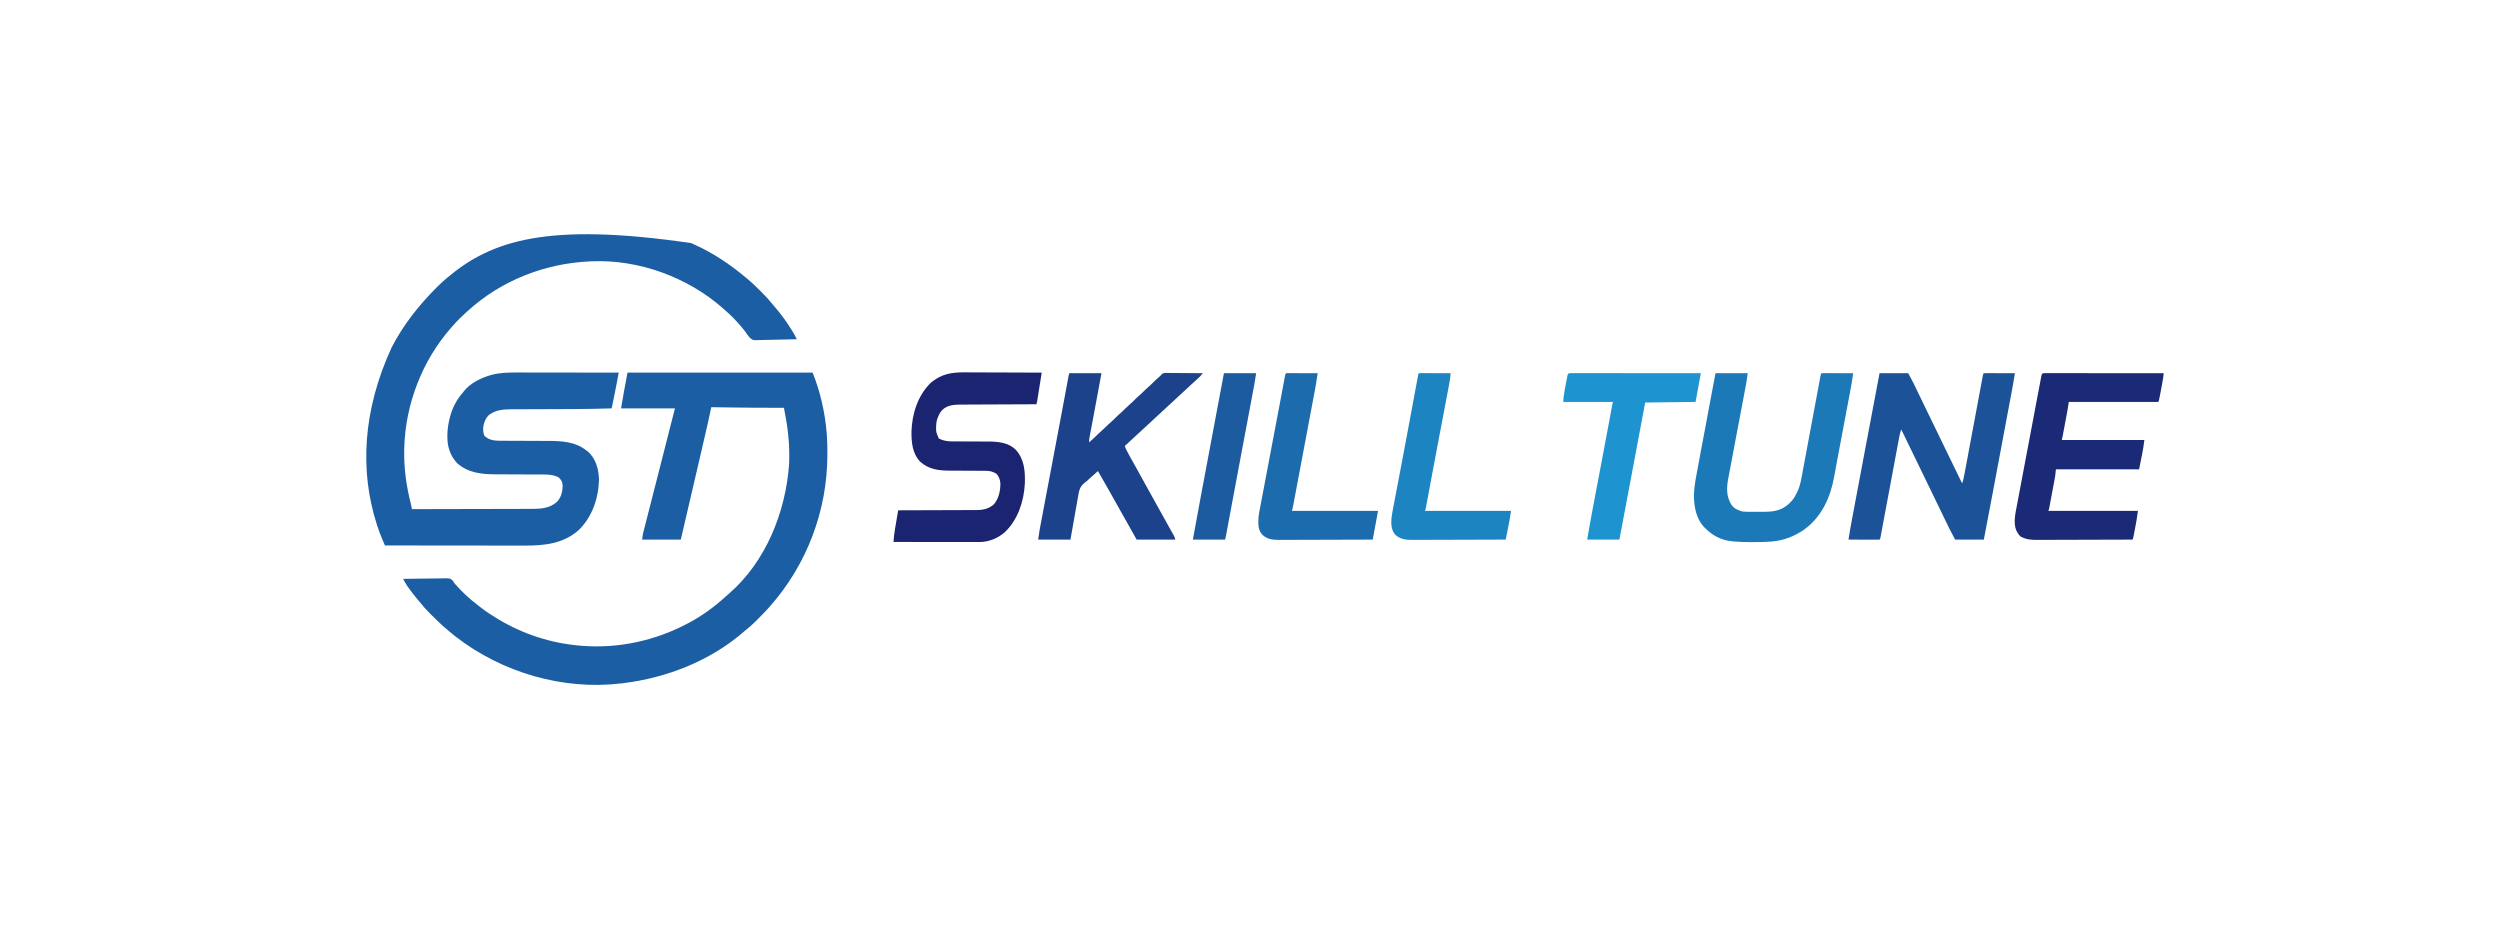
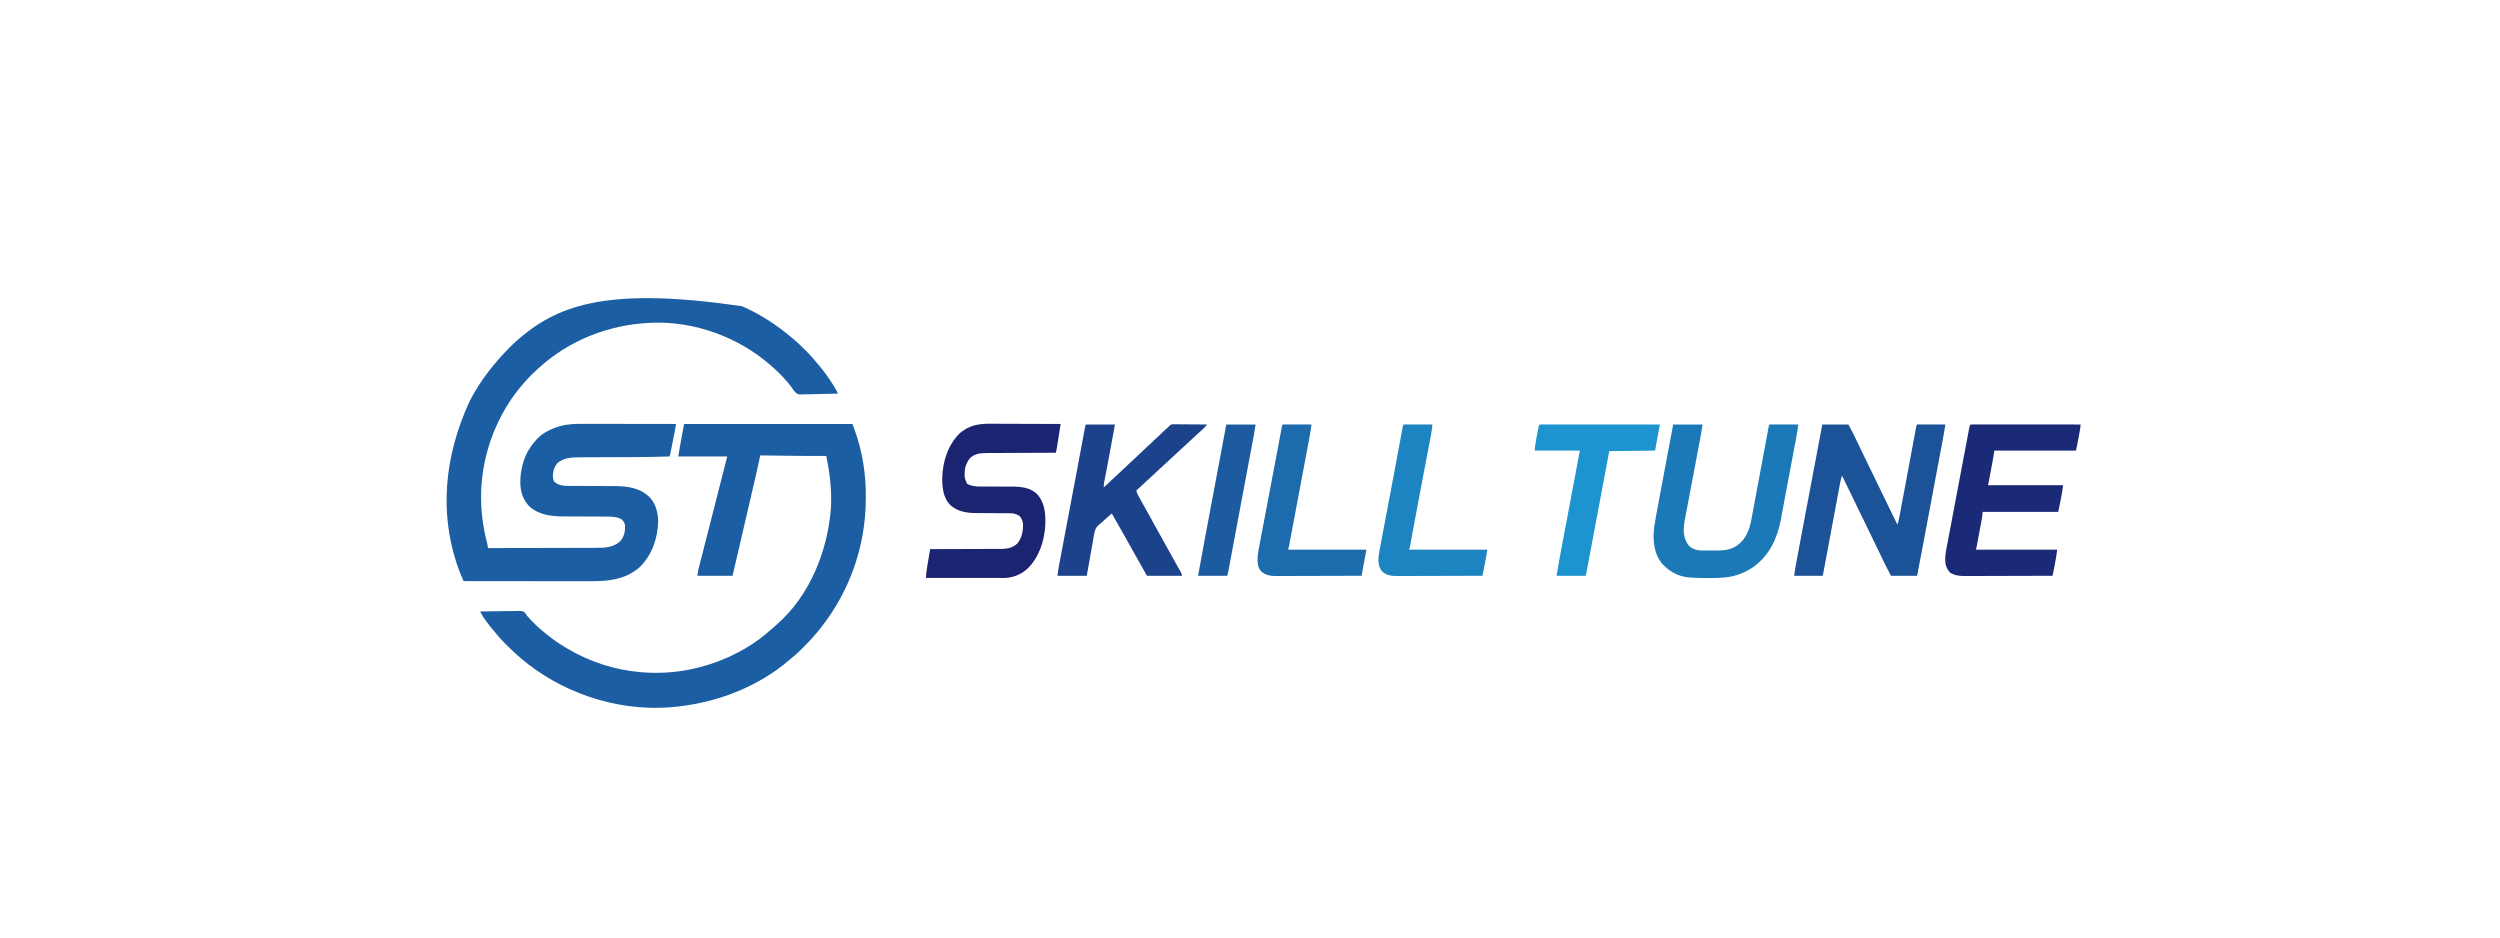
- <svg xmlns="http://www.w3.org/2000/svg" version="1.1" width="4267" height="1600">
+ <svg xmlns="http://www.w3.org/2000/svg" version="1.1" width="4267" height="1600" viewBox="0 -160 4267 1760">
  <path d="M0 0 C2.476 1.151 4.965 2.269 7.456 3.387 C38.221 17.403 66.517 36.409 92.37 58.102 C93.329 58.875 94.288 59.649 95.276 60.446 C103.723 67.357 111.456 74.972 119.183 82.665 C119.986 83.46 119.986 83.46 120.806 84.272 C127.802 91.215 134.222 98.383 140.37 106.102 C141.305 107.204 142.246 108.3 143.198 109.387 C153.52 121.223 162.522 133.976 170.933 147.227 C171.665 148.381 171.665 148.381 172.413 149.558 C175.363 154.281 177.916 159.105 180.37 164.102 C170.521 164.404 160.674 164.635 150.821 164.776 C146.245 164.843 141.672 164.935 137.098 165.083 C132.676 165.225 128.256 165.302 123.832 165.335 C122.152 165.359 120.472 165.406 118.793 165.477 C106.034 165.992 106.034 165.992 101.603 162.849 C97.895 159.364 95.161 155.332 92.37 151.102 C90.993 149.337 89.6 147.584 88.183 145.852 C87.466 144.973 86.749 144.094 86.011 143.188 C77.256 132.787 67.711 122.922 57.37 114.102 C56.34 113.188 55.312 112.273 54.284 111.356 C-5.717 58.274 -89.436 27.656 -169.63 31.102 C-170.633 31.143 -171.637 31.184 -172.67 31.227 C-249.993 34.725 -324.244 63.817 -381.63 116.102 C-382.307 116.718 -382.984 117.333 -383.682 117.967 C-391.75 125.333 -399.523 132.79 -406.63 141.102 C-407.545 142.133 -408.462 143.163 -409.38 144.192 C-458.769 200.026 -487.595 274.724 -489.63 349.102 C-489.652 349.868 -489.674 350.634 -489.696 351.423 C-490.464 383.342 -486.236 414.685 -478.231 445.539 C-477.565 448.377 -477.098 451.225 -476.63 454.102 C-448.091 454.065 -419.553 454.005 -391.014 453.918 C-377.762 453.878 -364.51 453.846 -351.258 453.831 C-339.703 453.818 -328.147 453.791 -316.592 453.747 C-310.478 453.725 -304.364 453.709 -298.25 453.71 C-292.485 453.711 -286.72 453.693 -280.954 453.661 C-278.849 453.652 -276.743 453.651 -274.637 453.656 C-258.1 453.695 -241.722 453.293 -228.899 441.512 C-221.517 433.765 -219.226 423.303 -219.353 412.891 C-219.924 407.14 -222.064 403.424 -226.442 399.727 C-236.108 394.799 -246.864 394.954 -257.485 394.96 C-259.039 394.955 -259.039 394.955 -260.624 394.95 C-262.857 394.942 -265.09 394.937 -267.323 394.933 C-270.874 394.926 -274.425 394.91 -277.977 394.892 C-288.068 394.84 -298.16 394.792 -308.251 394.776 C-314.442 394.766 -320.633 394.736 -326.824 394.695 C-329.164 394.683 -331.505 394.677 -333.846 394.68 C-357.202 394.697 -380.83 392.208 -399.071 375.922 C-411.236 363.367 -416.239 347.328 -416.067 330.102 C-416.061 329.023 -416.054 327.943 -416.047 326.831 C-415.845 316.596 -414.281 306.971 -411.63 297.102 C-411.453 296.43 -411.277 295.759 -411.095 295.066 C-407.063 280.257 -399.771 266.599 -389.63 255.102 C-389.176 254.507 -388.722 253.911 -388.255 253.297 C-377.465 239.36 -359.604 230.492 -343.067 225.665 C-342.266 225.43 -341.465 225.195 -340.64 224.953 C-326.316 221.101 -311.814 220.813 -297.097 220.875 C-295.193 220.876 -293.289 220.875 -291.385 220.874 C-286.269 220.874 -281.152 220.885 -276.035 220.899 C-270.669 220.912 -265.302 220.913 -259.936 220.915 C-249.797 220.922 -239.658 220.938 -229.519 220.958 C-217.966 220.98 -206.413 220.991 -194.86 221.001 C-171.117 221.022 -147.373 221.057 -123.63 221.102 C-124.42 225.392 -125.212 229.682 -126.004 233.972 C-126.336 235.777 -126.336 235.777 -126.675 237.619 C-128.477 247.369 -130.412 257.085 -132.442 266.79 C-132.994 269.438 -133.546 272.087 -134.097 274.735 C-134.318 275.8 -134.318 275.8 -134.544 276.885 C-134.906 278.624 -135.268 280.363 -135.63 282.102 C-157.895 282.82 -180.141 283.251 -202.417 283.301 C-207.188 283.312 -211.958 283.333 -216.728 283.354 C-230.258 283.415 -243.788 283.471 -257.319 283.503 C-264.866 283.522 -272.413 283.551 -279.96 283.591 C-283.92 283.612 -287.881 283.628 -291.841 283.63 C-295.547 283.632 -299.252 283.648 -302.958 283.675 C-304.937 283.685 -306.916 283.681 -308.896 283.676 C-320.119 283.779 -331.977 284.893 -341.63 291.102 C-342.661 291.762 -343.692 292.422 -344.755 293.102 C-350.674 298.275 -354.26 307.409 -354.868 315.125 C-355.039 322.082 -355.039 322.082 -353.067 328.665 C-345.685 336.047 -336.746 337.306 -326.677 337.381 C-325.701 337.378 -324.726 337.376 -323.72 337.373 C-322.667 337.379 -321.613 337.384 -320.528 337.389 C-318.253 337.399 -315.978 337.405 -313.702 337.407 C-310.084 337.411 -306.465 337.427 -302.847 337.448 C-292.562 337.503 -282.278 337.534 -271.993 337.558 C-265.687 337.574 -259.381 337.605 -253.074 337.643 C-250.69 337.655 -248.305 337.661 -245.92 337.661 C-222.083 337.662 -197.991 338.494 -178.63 354.102 C-177.052 355.247 -177.052 355.247 -175.442 356.415 C-162.24 369.03 -157.736 386.192 -157.255 403.915 C-158.099 435.96 -169.113 468.078 -192.599 490.508 C-219.319 513.372 -250.787 516.433 -284.681 516.329 C-287.284 516.329 -289.887 516.329 -292.491 516.33 C-298.065 516.331 -303.639 516.325 -309.213 516.314 C-317.272 516.297 -325.331 516.292 -333.391 516.29 C-346.47 516.285 -359.55 516.272 -372.63 516.253 C-385.325 516.235 -398.02 516.22 -410.716 516.212 C-411.5 516.211 -412.285 516.211 -413.093 516.21 C-417.028 516.208 -420.964 516.205 -424.899 516.203 C-457.476 516.182 -490.053 516.147 -522.63 516.102 C-523.914 513.078 -525.194 510.052 -526.473 507.026 C-526.834 506.176 -527.195 505.327 -527.566 504.452 C-530.389 497.769 -532.93 491.059 -535.192 484.165 C-535.565 483.033 -535.937 481.902 -536.32 480.736 C-566.12 388.214 -560.389 285.055 -511.181 178.119 C-491.654 140.175 -465.392 106.868 -435.38 76.727 C-434.635 75.978 -433.891 75.229 -433.124 74.457 C-428.455 69.801 -423.654 65.372 -418.63 61.102 C-417.993 60.559 -417.356 60.015 -416.7 59.455 C-340.947 -4.748 -245.597 -35.853 0 0 Z " fill="#1C5EA3" transform="translate(1179.63,414.8979)" />
  <path d="M0 0 C104.28 0 208.56 0 316 0 C329.114 32.785 337.071 67.806 340 103 C340.131 104.566 340.131 104.566 340.265 106.164 C341.065 116.739 341.202 127.274 341.188 137.875 C341.187 138.779 341.186 139.682 341.185 140.613 C340.973 235.3 306.449 326.762 244 398 C243.223 398.889 242.445 399.779 241.645 400.695 C235.785 407.235 229.635 413.491 223.453 419.723 C222.043 421.144 220.637 422.57 219.231 423.996 C213.132 430.103 206.745 435.623 200 441 C198.973 441.863 197.949 442.732 196.934 443.609 C140.031 492.409 66.854 520.878 -7 530 C-7.932 530.119 -8.863 530.237 -9.823 530.359 C-109.773 542.521 -214.03 512.035 -293.251 450.587 C-299.643 445.555 -305.883 440.362 -312 435 C-312.889 434.223 -313.779 433.445 -314.695 432.645 C-321.235 426.785 -327.491 420.635 -333.723 414.453 C-335.144 413.043 -336.57 411.637 -337.996 410.231 C-344.103 404.132 -349.623 397.745 -355 391 C-355.863 389.973 -356.732 388.949 -357.609 387.934 C-362.625 382.085 -367.282 376.041 -371.812 369.812 C-372.352 369.076 -372.891 368.34 -373.446 367.582 C-374.225 366.499 -374.225 366.499 -375.02 365.395 C-375.474 364.764 -375.929 364.133 -376.398 363.484 C-378.796 359.767 -380.884 355.882 -383 352 C-372.56 351.814 -362.121 351.672 -351.679 351.586 C-346.831 351.544 -341.983 351.487 -337.135 351.396 C-332.454 351.309 -327.773 351.262 -323.091 351.241 C-321.307 351.226 -319.524 351.197 -317.741 351.154 C-303.76 350.828 -303.76 350.828 -299.396 353.733 C-297.619 355.743 -296.315 357.671 -295 360 C-283.077 373.582 -270.073 385.848 -255.648 396.741 C-254.049 397.962 -252.477 399.219 -250.906 400.477 C-241.753 407.757 -232.005 413.957 -222 420 C-221.347 420.395 -220.695 420.791 -220.022 421.198 C-177.866 446.463 -129.983 461.964 -81 466 C-79.755 466.111 -78.51 466.222 -77.227 466.336 C-14.726 471.104 47.762 457.335 103 428 C103.639 427.662 104.278 427.324 104.937 426.975 C127.697 414.823 148.621 399.48 167.668 382.113 C169.75 380.226 171.865 378.389 174 376.562 C236.181 322.295 269.717 238.266 275.75 157.438 C275.86 154.959 275.942 152.48 276 150 C276.02 149.226 276.041 148.452 276.062 147.654 C276.75 118.001 272.936 88.989 267 60 C265.576 60.008 265.576 60.008 264.123 60.016 C235.974 60.154 207.834 59.872 179.688 59.5 C178.781 59.488 177.875 59.476 176.942 59.464 C165.628 59.314 154.314 59.159 143 59 C142.664 60.635 142.664 60.635 142.32 62.302 C139.548 75.674 136.52 88.981 133.441 102.285 C132.898 104.638 132.356 106.991 131.813 109.344 C130.364 115.621 128.913 121.897 127.462 128.173 C126.56 132.073 125.659 135.973 124.758 139.874 C113.581 188.267 102.317 236.639 91 285 C69.22 285 47.44 285 25 285 C26.125 276 26.125 276 27.002 272.575 C27.199 271.792 27.397 271.009 27.601 270.202 C27.817 269.369 28.033 268.535 28.255 267.676 C28.486 266.77 28.716 265.865 28.954 264.931 C29.722 261.914 30.498 258.898 31.273 255.883 C31.827 253.716 32.38 251.549 32.933 249.382 C34.43 243.516 35.933 237.651 37.437 231.787 C39.007 225.661 40.571 219.533 42.136 213.406 C44.086 205.771 46.037 198.136 47.99 190.502 C52.627 172.379 57.252 154.253 61.867 136.125 C62.181 134.891 62.496 133.657 62.819 132.386 C64.06 127.514 65.3 122.643 66.54 117.771 C69.718 105.287 72.898 92.804 76.078 80.32 C78.514 70.757 78.514 70.757 81 61 C50.64 61 20.28 61 -11 61 C-7.603 40.62 -3.841 20.301 0 0 Z " fill="#1C5EA3" transform="translate(1071,636)" />
  <path d="M0 0 C16.17 0 32.34 0 49 0 C59.194 19.255 59.194 19.255 62.812 27 C68.056 38.086 73.427 49.107 78.812 60.125 C84.588 71.946 90.354 83.772 96.062 95.625 C101.869 107.68 107.723 119.711 113.588 131.738 C120.083 145.056 126.558 158.384 133.013 171.722 C133.329 172.373 133.644 173.024 133.969 173.695 C134.81 175.433 135.651 177.171 136.492 178.908 C137.975 181.949 139.482 184.977 141 188 C142.602 183.528 143.67 179.076 144.525 174.414 C144.664 173.67 144.804 172.927 144.948 172.161 C145.414 169.681 145.873 167.2 146.332 164.719 C146.666 162.937 146.999 161.154 147.333 159.372 C148.05 155.54 148.765 151.708 149.478 147.876 C150.603 141.821 151.736 135.768 152.869 129.714 C155.067 117.966 157.26 106.216 159.451 94.467 C162.244 79.492 165.038 64.518 167.84 49.545 C168.967 43.521 170.091 37.497 171.211 31.472 C171.907 27.735 172.606 23.998 173.306 20.262 C173.631 18.523 173.955 16.783 174.277 15.043 C174.715 12.679 175.158 10.315 175.602 7.951 C175.73 7.254 175.858 6.557 175.99 5.838 C176.886 1.114 176.886 1.114 178 0 C179.657 -0.093 181.319 -0.117 182.979 -0.114 C184.04 -0.113 185.101 -0.113 186.194 -0.113 C187.348 -0.108 188.502 -0.103 189.691 -0.098 C190.866 -0.096 192.041 -0.095 193.252 -0.093 C197.022 -0.088 200.792 -0.075 204.562 -0.062 C207.111 -0.057 209.66 -0.053 212.209 -0.049 C218.473 -0.038 224.736 -0.021 231 0 C229.293 12.074 226.991 24.034 224.737 36.015 C224.303 38.331 223.869 40.647 223.436 42.964 C222.262 49.229 221.085 55.495 219.908 61.76 C218.795 67.684 217.685 73.608 216.574 79.533 C214.369 91.294 212.161 103.056 209.953 114.817 C207.823 126.156 205.695 137.496 203.569 148.836 C203.438 149.532 203.308 150.228 203.173 150.945 C203.043 151.64 202.913 152.335 202.779 153.051 C202.516 154.451 202.254 155.851 201.991 157.251 C201.861 157.942 201.732 158.633 201.598 159.345 C199.556 170.239 197.511 181.133 195.467 192.027 C194.613 196.575 193.76 201.124 192.907 205.673 C188.007 231.796 183.09 257.913 178 284 C161.83 284 145.66 284 129 284 C117.667 262.467 117.667 262.467 114.125 254.875 C108.904 243.83 103.552 232.851 98.188 221.875 C92.412 210.054 86.646 198.228 80.938 186.375 C75.131 174.321 69.277 162.29 63.413 150.264 C56.889 136.886 50.385 123.499 43.899 110.103 C43.582 109.448 43.265 108.793 42.938 108.118 C42.09 106.367 41.242 104.616 40.394 102.865 C39.277 100.569 38.148 98.28 37 96 C35.398 100.472 34.33 104.924 33.475 109.586 C33.336 110.33 33.196 111.073 33.052 111.839 C32.586 114.319 32.127 116.8 31.668 119.281 C31.334 121.063 31.001 122.846 30.667 124.628 C29.95 128.46 29.235 132.292 28.522 136.124 C27.397 142.179 26.264 148.232 25.131 154.286 C22.933 166.034 20.74 177.784 18.549 189.533 C15.756 204.508 12.962 219.482 10.16 234.455 C9.033 240.479 7.909 246.503 6.789 252.528 C6.093 256.265 5.394 260.002 4.694 263.738 C4.369 265.477 4.045 267.217 3.723 268.957 C3.285 271.321 2.842 273.685 2.398 276.049 C2.27 276.746 2.142 277.443 2.01 278.162 C1.114 282.886 1.114 282.886 0 284 C-1.657 284.093 -3.319 284.117 -4.979 284.114 C-6.04 284.113 -7.101 284.113 -8.194 284.113 C-9.925 284.106 -9.925 284.106 -11.691 284.098 C-12.866 284.096 -14.041 284.095 -15.252 284.093 C-19.022 284.088 -22.792 284.075 -26.562 284.062 C-29.111 284.057 -31.66 284.053 -34.209 284.049 C-40.473 284.038 -46.736 284.021 -53 284 C-51.429 273.084 -49.423 262.266 -47.383 251.43 C-47.018 249.481 -46.653 247.532 -46.288 245.583 C-45.3 240.307 -44.309 235.031 -43.317 229.755 C-42.266 224.158 -41.216 218.561 -40.167 212.964 C-38.395 203.513 -36.621 194.063 -34.846 184.613 C-33.048 175.044 -31.252 165.475 -29.458 155.906 C-19.71 103.923 -9.945 51.945 0 0 Z " fill="#1C5297" transform="translate(3208,637)" />
  <path d="M0 0 C0.803 0.003 1.605 0.006 2.432 0.009 C3.278 0.008 4.124 0.007 4.996 0.006 C7.854 0.005 10.711 0.01 13.569 0.016 C15.608 0.016 17.648 0.016 19.687 0.015 C25.243 0.015 30.798 0.021 36.354 0.028 C42.153 0.034 47.952 0.035 53.751 0.036 C64.74 0.039 75.73 0.047 86.719 0.057 C99.227 0.068 111.735 0.074 124.242 0.079 C149.979 0.089 175.716 0.107 201.453 0.129 C201.303 1.538 201.152 2.947 200.999 4.356 C200.915 5.141 200.831 5.925 200.744 6.734 C200.284 10.52 199.579 14.252 198.859 17.996 C198.632 19.198 198.632 19.198 198.4 20.425 C198.082 22.101 197.763 23.776 197.442 25.451 C196.95 28.018 196.465 30.585 195.98 33.153 C195.67 34.788 195.358 36.423 195.047 38.059 C194.902 38.824 194.757 39.59 194.608 40.379 C194.032 43.373 193.419 46.233 192.453 49.129 C141.963 49.129 91.473 49.129 39.453 49.129 C38.793 53.419 38.133 57.709 37.453 62.129 C36.761 66.01 36.056 69.885 35.324 73.758 C35.032 75.314 35.032 75.314 34.735 76.902 C34.328 79.067 33.92 81.233 33.512 83.398 C32.886 86.715 32.264 90.032 31.643 93.35 C31.245 95.465 30.847 97.58 30.449 99.695 C30.264 100.684 30.078 101.673 29.887 102.691 C29.714 103.61 29.54 104.528 29.361 105.475 C29.209 106.28 29.058 107.084 28.902 107.913 C28.48 109.998 27.969 112.065 27.453 114.129 C73.983 114.129 120.513 114.129 168.453 114.129 C166.583 130.96 162.696 147.508 159.453 164.129 C112.593 164.129 65.733 164.129 17.453 164.129 C17.123 167.429 16.793 170.729 16.453 174.129 C16.116 176.307 15.75 178.482 15.346 180.649 C15.129 181.823 14.912 182.997 14.688 184.206 C14.456 185.439 14.224 186.672 13.984 187.942 C13.744 189.232 13.504 190.523 13.256 191.853 C12.751 194.563 12.243 197.272 11.733 199.981 C11.079 203.455 10.432 206.93 9.786 210.405 C9.168 213.73 8.545 217.055 7.922 220.379 C7.573 222.252 7.573 222.252 7.218 224.164 C7.001 225.312 6.784 226.461 6.561 227.645 C6.37 228.658 6.18 229.672 5.984 230.716 C5.453 233.129 5.453 233.129 4.453 235.129 C54.943 235.129 105.433 235.129 157.453 235.129 C155.2 250.898 155.2 250.898 153.98 257.391 C153.852 258.074 153.724 258.757 153.593 259.462 C153.328 260.872 153.061 262.282 152.794 263.692 C152.384 265.852 151.98 268.013 151.576 270.174 C149.592 280.713 149.592 280.713 148.453 284.129 C125.435 284.223 102.417 284.293 79.398 284.336 C68.71 284.357 58.021 284.385 47.333 284.431 C38.014 284.471 28.695 284.497 19.376 284.505 C14.444 284.511 9.513 284.523 4.581 284.552 C-0.067 284.579 -4.715 284.588 -9.363 284.582 C-11.063 284.583 -12.763 284.59 -14.463 284.606 C-25.047 284.697 -33.985 283.92 -43.359 278.504 C-51.102 270.098 -53.037 262.187 -52.839 251.044 C-52.419 241.195 -50.195 231.494 -48.34 221.838 C-47.887 219.424 -47.436 217.01 -46.985 214.595 C-45.893 208.757 -44.788 202.921 -43.676 197.086 C-42.381 190.287 -41.102 183.485 -39.823 176.682 C-37.543 164.553 -35.25 152.427 -32.949 140.302 C-30.715 128.536 -28.491 116.77 -26.276 105.001 C-26.139 104.274 -26.002 103.547 -25.861 102.798 C-25.311 99.875 -24.761 96.953 -24.211 94.03 C-22.098 82.802 -19.978 71.575 -17.857 60.348 C-17.217 56.958 -16.577 53.567 -15.937 50.176 C-14.481 42.456 -13.021 34.736 -11.554 27.018 C-11.11 24.675 -10.667 22.333 -10.225 19.99 C-9.625 16.807 -9.02 13.625 -8.414 10.443 C-8.237 9.503 -8.061 8.564 -7.88 7.596 C-6.426 0.018 -6.426 0.018 0 0 Z " fill="#1B2A76" transform="translate(3491.547,636.8709)" />
  <path d="M0 0 C18.15 0 36.3 0 55 0 C46.833 44.649 46.833 44.649 43.148 64.119 C42.732 66.319 42.317 68.519 41.901 70.719 C41.626 72.177 41.351 73.634 41.075 75.092 C40.94 75.81 40.804 76.528 40.664 77.267 C39.85 81.575 39.032 85.881 38.211 90.187 C37.82 92.241 37.431 94.294 37.043 96.348 C36.565 98.875 36.084 101.402 35.6 103.928 C35.388 105.052 35.177 106.176 34.959 107.335 C34.773 108.313 34.587 109.291 34.395 110.299 C34.013 112.911 33.926 115.365 34 118 C39.238 113.352 44.387 108.674 49.293 103.676 C51.113 101.889 53.005 100.225 54.938 98.562 C57.746 96.144 60.4 93.641 63 91 C66.2 87.75 69.542 84.753 73 81.781 C75.083 79.926 77.043 77.988 79 76 C82.2 72.75 85.542 69.753 89 66.781 C91.083 64.926 93.043 62.988 95 61 C97.56 58.4 100.168 55.937 102.938 53.562 C105.928 50.993 108.731 48.307 111.5 45.5 C114.882 42.071 118.381 38.88 122.035 35.746 C124.816 33.275 127.391 30.618 130 27.969 C132.563 25.446 135.273 23.124 138 20.781 C140.785 18.301 143.369 15.641 145.984 12.984 C148.599 10.41 151.347 8.018 154.141 5.641 C156.073 4.024 156.073 4.024 157.698 1.926 C160.803 -0.672 162.68 -0.484 166.696 -0.454 C167.36 -0.455 168.024 -0.455 168.708 -0.456 C170.894 -0.453 173.079 -0.422 175.266 -0.391 C176.784 -0.383 178.303 -0.377 179.822 -0.373 C183.814 -0.358 187.805 -0.319 191.797 -0.275 C195.872 -0.234 199.948 -0.215 204.023 -0.195 C212.016 -0.152 220.008 -0.084 228 0 C225.221 3.424 222.562 6.583 219.172 9.422 C215.081 12.915 211.158 16.555 207.25 20.25 C201.512 25.652 195.741 31.013 189.922 36.328 C186.794 39.189 183.676 42.061 180.562 44.938 C180.022 45.437 179.482 45.936 178.925 46.45 C177.83 47.461 176.736 48.473 175.641 49.484 C173.469 51.49 171.296 53.496 169.123 55.502 C168.039 56.502 166.955 57.503 165.871 58.504 C163.189 60.981 160.505 63.456 157.82 65.93 C152.007 71.287 146.212 76.664 140.438 82.062 C134.973 87.171 129.478 92.245 123.957 97.293 C119.188 101.655 114.445 106.045 109.698 110.431 C106.696 113.205 103.691 115.977 100.688 118.75 C99.587 119.766 98.487 120.781 97.387 121.797 C96.599 122.524 95.811 123.251 95 124 C95.684 127.449 97.035 130.184 98.703 133.27 C99.265 134.311 99.826 135.353 100.405 136.426 C101.318 138.102 101.318 138.102 102.25 139.812 C102.885 140.985 103.521 142.158 104.156 143.332 C108.731 151.76 113.426 160.119 118.173 168.452 C122.039 175.254 125.793 182.111 129.5 189 C134.201 197.733 139.017 206.391 143.918 215.013 C148.983 223.935 153.942 232.914 158.884 241.905 C162.338 248.186 165.808 254.456 169.316 260.707 C170.015 261.955 170.714 263.202 171.413 264.45 C172.734 266.81 174.062 269.167 175.392 271.522 C175.983 272.579 176.574 273.635 177.184 274.723 C177.705 275.648 178.226 276.574 178.763 277.528 C180 280 180 280 181 284 C159.22 284 137.44 284 115 284 C110.38 275.75 105.76 267.5 101 259 C96.14 250.402 96.14 250.402 91.277 241.805 C87.857 235.753 84.458 229.691 81.062 223.625 C80.483 222.59 79.904 221.556 79.307 220.49 C76.332 215.172 73.359 209.853 70.391 204.531 C63.37 191.956 56.264 179.437 49 167 C44.465 170.838 40.032 174.761 35.688 178.812 C34.65 179.778 33.613 180.743 32.574 181.707 C32.055 182.203 31.535 182.699 31 183.21 C29 185 29 185 26.593 186.764 C18.526 193.02 16.883 199.206 15.32 208.98 C15.056 210.44 14.789 211.899 14.518 213.357 C13.816 217.185 13.163 221.02 12.52 224.858 C11.87 228.688 11.176 232.511 10.484 236.334 C9.461 242.02 8.463 247.709 7.489 253.403 C5.721 263.613 3.854 273.805 2 284 C-16.15 284 -34.3 284 -53 284 C-50.703 267.919 -50.703 267.919 -49.353 260.855 C-49.123 259.631 -49.123 259.631 -48.889 258.383 C-48.384 255.703 -47.876 253.024 -47.367 250.345 C-47 248.399 -46.634 246.454 -46.267 244.508 C-45.276 239.246 -44.28 233.985 -43.284 228.724 C-42.229 223.145 -41.177 217.566 -40.125 211.987 C-38.122 201.369 -36.115 190.751 -34.108 180.134 C-30.557 161.349 -27.011 142.562 -23.465 123.776 C-22.184 116.988 -20.902 110.2 -19.62 103.411 C-15.839 83.39 -12.059 63.368 -8.328 43.337 C-8.125 42.248 -8.125 42.248 -7.918 41.137 C-6.601 34.064 -5.287 26.99 -3.977 19.915 C-3.776 18.829 -3.574 17.743 -3.367 16.624 C-3.003 14.661 -2.64 12.698 -2.278 10.735 C-2.122 9.893 -1.966 9.051 -1.805 8.183 C-1.672 7.464 -1.54 6.746 -1.403 6.005 C-0.998 3.99 -0.499 1.994 0 0 Z " fill="#1B428A" transform="translate(1825,637)" />
  <path d="M0 0 C18.15 0 36.3 0 55 0 C52.75 15.75 52.75 15.75 51.551 22.09 C51.42 22.792 51.288 23.493 51.152 24.215 C50.722 26.505 50.286 28.795 49.851 31.084 C49.537 32.749 49.223 34.415 48.91 36.08 C48.239 39.637 47.567 43.194 46.893 46.75 C45.826 52.377 44.765 58.005 43.703 63.633 C42.025 72.531 40.343 81.43 38.66 90.328 C35.644 106.276 32.631 122.225 29.622 138.175 C28.567 143.767 27.51 149.358 26.451 154.949 C25.794 158.424 25.137 161.9 24.481 165.376 C24.178 166.984 23.873 168.592 23.568 170.2 C23.151 172.399 22.736 174.599 22.322 176.799 C21.973 178.642 21.973 178.642 21.617 180.523 C18.816 196.305 18.447 211.022 27.414 224.844 C32.229 231.39 38.378 233.908 46 236 C50.155 236.526 54.246 236.563 58.43 236.531 C59.582 236.535 60.734 236.539 61.921 236.543 C64.343 236.546 66.765 236.538 69.187 236.521 C72.858 236.5 76.528 236.521 80.199 236.547 C98.452 236.57 111.759 235.219 125.75 222.5 C126.493 221.675 127.235 220.85 128 220 C128.928 219.072 129.856 218.144 130.812 217.188 C133.83 213.593 135.981 209.651 138.125 205.5 C138.45 204.891 138.774 204.281 139.109 203.653 C145.197 191.406 147.1 177.035 149.559 163.698 C149.893 161.914 150.227 160.13 150.561 158.346 C151.274 154.54 151.983 150.732 152.689 146.924 C153.805 140.906 154.93 134.89 156.055 128.874 C158.237 117.21 160.41 105.544 162.582 93.878 C165.356 78.977 168.135 64.077 170.921 49.179 C172.041 43.193 173.156 37.206 174.267 31.219 C174.957 27.511 175.649 23.804 176.342 20.097 C176.664 18.373 176.985 16.648 177.304 14.922 C177.738 12.578 178.176 10.234 178.616 7.891 C178.743 7.2 178.869 6.509 179 5.796 C179.886 1.114 179.886 1.114 181 0 C182.688 -0.094 184.38 -0.117 186.071 -0.114 C187.152 -0.113 188.233 -0.113 189.346 -0.113 C191.11 -0.106 191.11 -0.106 192.91 -0.098 C194.107 -0.096 195.304 -0.095 196.538 -0.093 C200.379 -0.088 204.221 -0.075 208.062 -0.062 C210.66 -0.057 213.257 -0.053 215.854 -0.049 C222.236 -0.038 228.618 -0.021 235 0 C233.768 9.067 232.327 18.063 230.621 27.052 C230.276 28.888 230.276 28.888 229.925 30.761 C229.301 34.084 228.674 37.406 228.045 40.728 C227.376 44.271 226.71 47.814 226.044 51.356 C224.919 57.337 223.791 63.318 222.662 69.298 C221.523 75.332 220.386 81.365 219.25 87.4 C219.043 88.502 219.043 88.502 218.831 89.626 C218.276 92.579 217.72 95.532 217.164 98.485 C215.659 106.483 214.151 114.481 212.635 122.478 C212.231 124.606 211.828 126.734 211.425 128.862 C211.16 130.256 210.896 131.65 210.632 133.044 C209.076 141.252 207.541 149.464 206.041 157.683 C205.259 161.967 204.465 166.248 203.671 170.529 C203.319 172.438 202.973 174.347 202.633 176.257 C196.227 212.229 181.236 245.418 150.789 267.309 C134.568 278.317 116.885 285.346 97.289 287.121 C96.386 287.204 95.482 287.288 94.552 287.373 C85.292 288.161 76.059 288.303 66.771 288.261 C64 288.25 61.231 288.261 58.461 288.273 C49.153 288.281 39.931 287.972 30.66 287.121 C29.815 287.045 28.97 286.969 28.1 286.891 C10.307 285.08 -4.322 277.611 -17 265 C-17.625 264.41 -18.25 263.819 -18.895 263.211 C-33.219 248.531 -36.913 227.064 -36.789 207.403 C-36.38 195.571 -34.521 184.247 -32.328 172.629 C-31.931 170.48 -31.535 168.33 -31.14 166.181 C-30.022 160.125 -28.889 154.071 -27.753 148.018 C-26.967 143.827 -26.186 139.636 -25.406 135.444 C-21.732 115.713 -18.035 95.987 -14.326 76.264 C-12.758 67.92 -11.191 59.575 -9.625 51.231 C-6.419 34.153 -3.21 17.077 0 0 Z " fill="#1C79B8" transform="translate(2928,637)" />
  <path d="M0 0 C4.159 0.025 8.317 0.027 12.476 0.032 C20.324 0.044 28.171 0.077 36.019 0.117 C44.964 0.162 53.91 0.184 62.856 0.204 C81.233 0.246 99.61 0.316 117.987 0.406 C116.868 7.453 115.747 14.501 114.624 21.548 C114.242 23.946 113.861 26.344 113.48 28.742 C112.933 32.187 112.384 35.632 111.835 39.077 C111.58 40.687 111.58 40.687 111.32 42.329 C111.16 43.33 111 44.331 110.835 45.362 C110.695 46.241 110.555 47.12 110.411 48.026 C110.026 50.186 109.549 52.286 108.987 54.406 C108.271 54.408 107.556 54.41 106.818 54.413 C89.364 54.472 71.91 54.548 54.456 54.641 C46.016 54.686 37.575 54.726 29.134 54.752 C21.772 54.775 14.411 54.809 7.05 54.854 C3.156 54.878 -0.738 54.897 -4.632 54.903 C-8.306 54.909 -11.979 54.929 -15.653 54.96 C-17.626 54.973 -19.599 54.971 -21.572 54.969 C-32.861 55.087 -43.65 56.156 -52.013 64.406 C-55.07 67.864 -56.973 71.133 -58.701 75.406 C-59.117 76.416 -59.533 77.427 -59.962 78.468 C-61.852 83.75 -62.221 88.699 -62.263 94.281 C-62.284 94.962 -62.304 95.644 -62.326 96.347 C-62.364 101.441 -61.239 104.829 -59.013 109.406 C-58.683 110.396 -58.353 111.386 -58.013 112.406 C-56.19 113.562 -56.19 113.562 -54.013 114.406 C-53.383 114.682 -52.753 114.958 -52.104 115.243 C-44.103 118.078 -36.051 117.831 -27.673 117.816 C-24.916 117.812 -22.16 117.826 -19.404 117.845 C-13.544 117.881 -7.685 117.895 -1.826 117.906 C4.956 117.918 11.737 117.94 18.518 117.986 C21.207 117.999 23.895 117.995 26.584 117.99 C43.243 118.042 60.622 119.631 73.405 131.667 C88.478 148.229 89.898 168.634 89.182 189.982 C87.43 220.687 77.421 251.173 54.96 272.831 C42.844 283.323 27.552 289.539 11.457 289.526 C10.161 289.527 8.866 289.529 7.531 289.53 C6.108 289.526 4.684 289.523 3.261 289.519 C1.753 289.519 0.244 289.519 -1.264 289.52 C-5.348 289.52 -9.432 289.514 -13.517 289.507 C-17.789 289.501 -22.061 289.5 -26.333 289.499 C-34.418 289.496 -42.503 289.488 -50.589 289.478 C-59.795 289.466 -69.002 289.461 -78.209 289.456 C-97.144 289.445 -116.078 289.428 -135.013 289.406 C-134.475 281.876 -133.669 274.484 -132.384 267.046 C-132.23 266.131 -132.076 265.216 -131.918 264.273 C-131.433 261.4 -130.942 258.528 -130.451 255.656 C-130.117 253.687 -129.785 251.718 -129.453 249.749 C-128.645 244.967 -127.831 240.186 -127.013 235.406 C-126.276 235.404 -125.539 235.403 -124.779 235.401 C-106.808 235.364 -88.837 235.305 -70.866 235.222 C-62.175 235.182 -53.484 235.15 -44.794 235.135 C-37.215 235.122 -29.636 235.095 -22.058 235.051 C-18.048 235.028 -14.039 235.013 -10.03 235.014 C-6.248 235.014 -2.467 234.996 1.315 234.964 C3.348 234.952 5.382 234.959 7.416 234.967 C18.522 234.842 28.933 232.548 36.987 224.406 C44.964 214.708 47.818 200.726 47.374 188.386 C46.596 182.394 44.86 177.38 40.674 172.968 C34.534 169.398 29.807 167.961 22.688 168.005 C21.888 167.998 21.089 167.991 20.265 167.984 C17.638 167.964 15.012 167.964 12.385 167.964 C10.543 167.952 8.701 167.939 6.859 167.924 C2.014 167.888 -2.83 167.868 -7.675 167.853 C-15.407 167.828 -23.138 167.788 -30.869 167.731 C-33.55 167.715 -36.231 167.711 -38.913 167.708 C-57.94 167.627 -75.127 165.548 -89.701 152.218 C-102.816 138.344 -104.513 118.929 -104.294 100.812 C-103.363 70.342 -93.291 38.869 -71.013 17.406 C-67.837 14.759 -64.562 12.523 -61.013 10.406 C-60.122 9.872 -59.232 9.338 -58.314 8.788 C-40.001 -1.255 -20.196 -0.144 0 0 Z " fill="#1B2470" transform="translate(1660.013,635.5944)" />
  <path d="M0 0 C1.315 0.004 1.315 0.004 2.656 0.009 C4.041 0.008 4.041 0.008 5.455 0.006 C8.575 0.005 11.695 0.01 14.815 0.016 C17.042 0.016 19.269 0.016 21.496 0.015 C27.561 0.015 33.627 0.021 39.693 0.028 C46.025 0.034 52.356 0.035 58.688 0.036 C69.321 0.038 79.955 0.045 90.589 0.054 C101.544 0.063 112.498 0.07 123.453 0.074 C124.465 0.075 124.465 0.075 125.498 0.075 C128.883 0.076 132.268 0.078 135.653 0.079 C163.754 0.089 191.855 0.108 219.956 0.129 C216.986 16.299 214.016 32.469 210.956 49.129 C168.386 49.624 168.386 49.624 124.956 50.129 C122.953 60.821 120.949 71.512 118.885 82.528 C117.582 89.482 116.279 96.436 114.975 103.391 C112.926 114.323 110.877 125.255 108.829 136.187 C99.589 185.511 90.301 234.825 80.956 284.129 C62.806 284.129 44.656 284.129 25.956 284.129 C29.299 264.465 32.831 244.851 36.553 225.256 C37.263 221.511 37.971 217.765 38.679 214.02 C40.024 206.909 41.371 199.798 42.719 192.687 C45.242 179.382 47.76 166.076 50.277 152.77 C50.858 149.7 51.44 146.629 52.021 143.558 C55.114 127.22 58.196 110.88 61.24 94.532 C61.37 93.834 61.5 93.136 61.634 92.416 C62.98 85.186 64.323 77.956 65.663 70.725 C65.88 69.558 66.096 68.391 66.319 67.188 C66.72 65.027 67.121 62.866 67.52 60.705 C67.695 59.758 67.871 58.811 68.053 57.835 C68.204 57.017 68.355 56.199 68.511 55.356 C68.928 53.267 69.439 51.196 69.956 49.129 C41.906 49.129 13.856 49.129 -15.044 49.129 C-14.419 42.251 -13.751 35.724 -12.45 28.996 C-12.299 28.193 -12.147 27.39 -11.991 26.562 C-11.674 24.89 -11.355 23.218 -11.033 21.546 C-10.539 18.976 -10.055 16.404 -9.572 13.832 C-9.261 12.199 -8.95 10.566 -8.638 8.934 C-8.493 8.164 -8.348 7.394 -8.199 6.601 C-6.939 0.106 -6.634 0.017 0 0 Z " fill="#1D94D0" transform="translate(2683.044,636.8709)" />
  <path d="M0 0 C0.957 0.002 1.914 0.004 2.9 0.007 C3.981 0.007 5.062 0.007 6.176 0.007 C7.94 0.015 7.94 0.015 9.74 0.023 C10.937 0.024 12.134 0.025 13.368 0.027 C17.209 0.033 21.051 0.045 24.892 0.058 C27.489 0.063 30.086 0.067 32.683 0.071 C39.065 0.082 45.448 0.1 51.83 0.12 C51.238 7.309 50.161 14.311 48.799 21.39 C48.593 22.478 48.387 23.566 48.175 24.687 C47.493 28.293 46.804 31.898 46.115 35.503 C45.626 38.077 45.138 40.65 44.651 43.224 C43.611 48.712 42.568 54.198 41.522 59.685 C39.887 68.269 38.257 76.854 36.628 85.439 C36.493 86.154 36.357 86.868 36.218 87.605 C35.668 90.5 35.119 93.396 34.57 96.291 C33.741 100.661 32.912 105.03 32.082 109.399 C28.449 128.534 24.843 147.674 21.267 166.819 C21.055 167.955 20.843 169.09 20.624 170.26 C18.632 180.922 16.642 191.585 14.659 202.249 C13.948 206.075 13.233 209.9 12.518 213.725 C12.191 215.482 11.864 217.239 11.538 218.996 C11.1 221.363 10.658 223.73 10.215 226.096 C10.088 226.787 9.961 227.479 9.83 228.191 C8.944 232.892 8.944 232.892 7.83 235.12 C56.34 235.12 104.85 235.12 154.83 235.12 C152.531 250.061 152.531 250.061 151.103 257.265 C150.951 258.045 150.798 258.826 150.641 259.63 C150.165 262.065 149.685 264.499 149.205 266.933 C148.876 268.608 148.548 270.283 148.22 271.958 C147.426 276.013 146.629 280.067 145.83 284.12 C123.446 284.214 101.062 284.284 78.679 284.328 C68.285 284.348 57.891 284.376 47.498 284.422 C38.436 284.462 29.375 284.488 20.313 284.497 C15.517 284.502 10.722 284.514 5.926 284.543 C1.407 284.57 -3.112 284.579 -7.632 284.573 C-9.285 284.574 -10.939 284.582 -12.592 284.597 C-23.974 284.698 -33.95 283.946 -42.702 275.835 C-49.798 267.549 -49.95 257.487 -49.17 247.12 C-48.165 239.009 -46.504 230.995 -44.948 222.976 C-44.493 220.575 -44.04 218.175 -43.588 215.774 C-42.618 210.633 -41.639 205.493 -40.652 200.355 C-39.091 192.232 -37.55 184.106 -36.012 175.978 C-35.483 173.188 -34.955 170.398 -34.426 167.607 C-34.294 166.91 -34.162 166.213 -34.026 165.495 C-33.077 160.489 -32.126 155.484 -31.173 150.48 C-27.39 130.61 -23.659 110.731 -19.963 90.845 C-19.293 87.245 -18.623 83.645 -17.954 80.046 C-16.016 69.631 -14.078 59.216 -12.145 48.8 C-10.821 41.662 -9.492 34.525 -8.16 27.389 C-7.717 25.013 -7.275 22.637 -6.835 20.261 C-6.237 17.031 -5.634 13.802 -5.03 10.573 C-4.855 9.619 -4.679 8.666 -4.499 7.683 C-4.337 6.825 -4.175 5.967 -4.009 5.082 C-3.87 4.336 -3.731 3.59 -3.588 2.821 C-2.963 0.275 -2.658 0.147 0 0 Z " fill="#1D84C2" transform="translate(2424.17,636.8797)" />
  <path d="M0 0 C0.957 0.002 1.914 0.004 2.9 0.007 C3.981 0.007 5.062 0.007 6.176 0.007 C7.94 0.015 7.94 0.015 9.74 0.023 C10.937 0.024 12.134 0.025 13.368 0.027 C17.209 0.033 21.051 0.045 24.892 0.058 C27.489 0.063 30.086 0.067 32.683 0.071 C39.065 0.082 45.448 0.1 51.83 0.12 C50.287 12.059 48.089 23.849 45.855 35.674 C45.452 37.819 45.049 39.964 44.647 42.109 C43.561 47.893 42.471 53.678 41.381 59.462 C40.238 65.524 39.099 71.588 37.959 77.651 C36.047 87.818 34.133 97.985 32.217 108.151 C30 119.912 27.788 131.673 25.577 143.434 C23.449 154.758 21.318 166.082 19.186 177.405 C18.279 182.223 17.373 187.04 16.467 191.858 C15.403 197.52 14.337 203.181 13.269 208.842 C12.877 210.922 12.485 213.003 12.094 215.083 C11.563 217.915 11.028 220.746 10.493 223.578 C10.338 224.408 10.183 225.237 10.023 226.093 C9.437 229.18 8.825 232.135 7.83 235.12 C56.34 235.12 104.85 235.12 154.83 235.12 C151.909 251.475 148.989 267.813 145.83 284.12 C123.446 284.214 101.062 284.284 78.679 284.328 C68.285 284.348 57.891 284.376 47.498 284.422 C38.436 284.462 29.375 284.488 20.313 284.497 C15.517 284.502 10.722 284.514 5.926 284.543 C1.407 284.57 -3.112 284.579 -7.632 284.573 C-9.285 284.574 -10.939 284.582 -12.592 284.597 C-24.032 284.698 -33.932 283.934 -42.702 275.765 C-49.878 267.729 -49.659 258.685 -49.316 248.509 C-48.881 241.388 -47.384 234.396 -46.024 227.406 C-45.685 225.599 -45.346 223.79 -45.009 221.982 C-44.096 217.109 -43.165 212.24 -42.23 207.372 C-41.241 202.204 -40.27 197.033 -39.297 191.863 C-37.445 182.033 -35.576 172.205 -33.702 162.379 C-31.609 151.401 -29.533 140.42 -27.458 129.439 C-23.922 110.719 -20.371 92.003 -16.81 73.289 C-14.588 61.609 -12.377 49.927 -10.192 38.24 C-9.819 36.246 -9.446 34.252 -9.073 32.258 C-7.999 26.522 -6.929 20.786 -5.865 15.049 C-5.511 13.152 -5.156 11.255 -4.801 9.358 C-4.646 8.516 -4.492 7.674 -4.333 6.807 C-3.084 0.171 -3.084 0.171 0 0 Z " fill="#1C6BAC" transform="translate(2197.17,636.8797)" />
  <path d="M0 0 C18.15 0 36.3 0 55 0 C52.75 14.625 52.75 14.625 51.621 20.633 C51.497 21.298 51.372 21.964 51.244 22.649 C50.836 24.829 50.425 27.009 50.013 29.188 C49.715 30.778 49.417 32.368 49.119 33.957 C48.312 38.261 47.502 42.565 46.692 46.868 C45.829 51.452 44.969 56.037 44.109 60.622 C42.645 68.423 41.179 76.224 39.712 84.025 C37.439 96.115 35.168 108.205 32.898 120.296 C32.522 122.303 32.145 124.31 31.768 126.316 C31.205 129.313 30.643 132.31 30.08 135.306 C28.963 141.258 27.845 147.209 26.727 153.16 C22.496 175.69 18.27 198.222 14.066 220.758 C13.858 221.873 13.65 222.988 13.436 224.136 C11.606 233.948 9.777 243.76 7.951 253.572 C7.329 256.918 6.705 260.263 6.081 263.609 C5.674 265.795 5.268 267.981 4.863 270.167 C4.628 271.427 4.393 272.687 4.15 273.985 C3.95 275.062 3.75 276.139 3.544 277.249 C3.096 279.513 2.56 281.76 2 284 C-16.15 284 -34.3 284 -53 284 C-49.021 261.471 -44.843 238.983 -40.619 216.498 C-39.66 211.393 -38.702 206.287 -37.745 201.182 C-35.926 191.484 -34.105 181.786 -32.285 172.089 C-30.258 161.293 -28.232 150.497 -26.206 139.701 C-23.087 123.071 -19.966 106.442 -16.845 89.813 C-11.225 59.876 -5.612 29.938 0 0 Z " fill="#1C5B9F" transform="translate(2089,637)" />
</svg>
